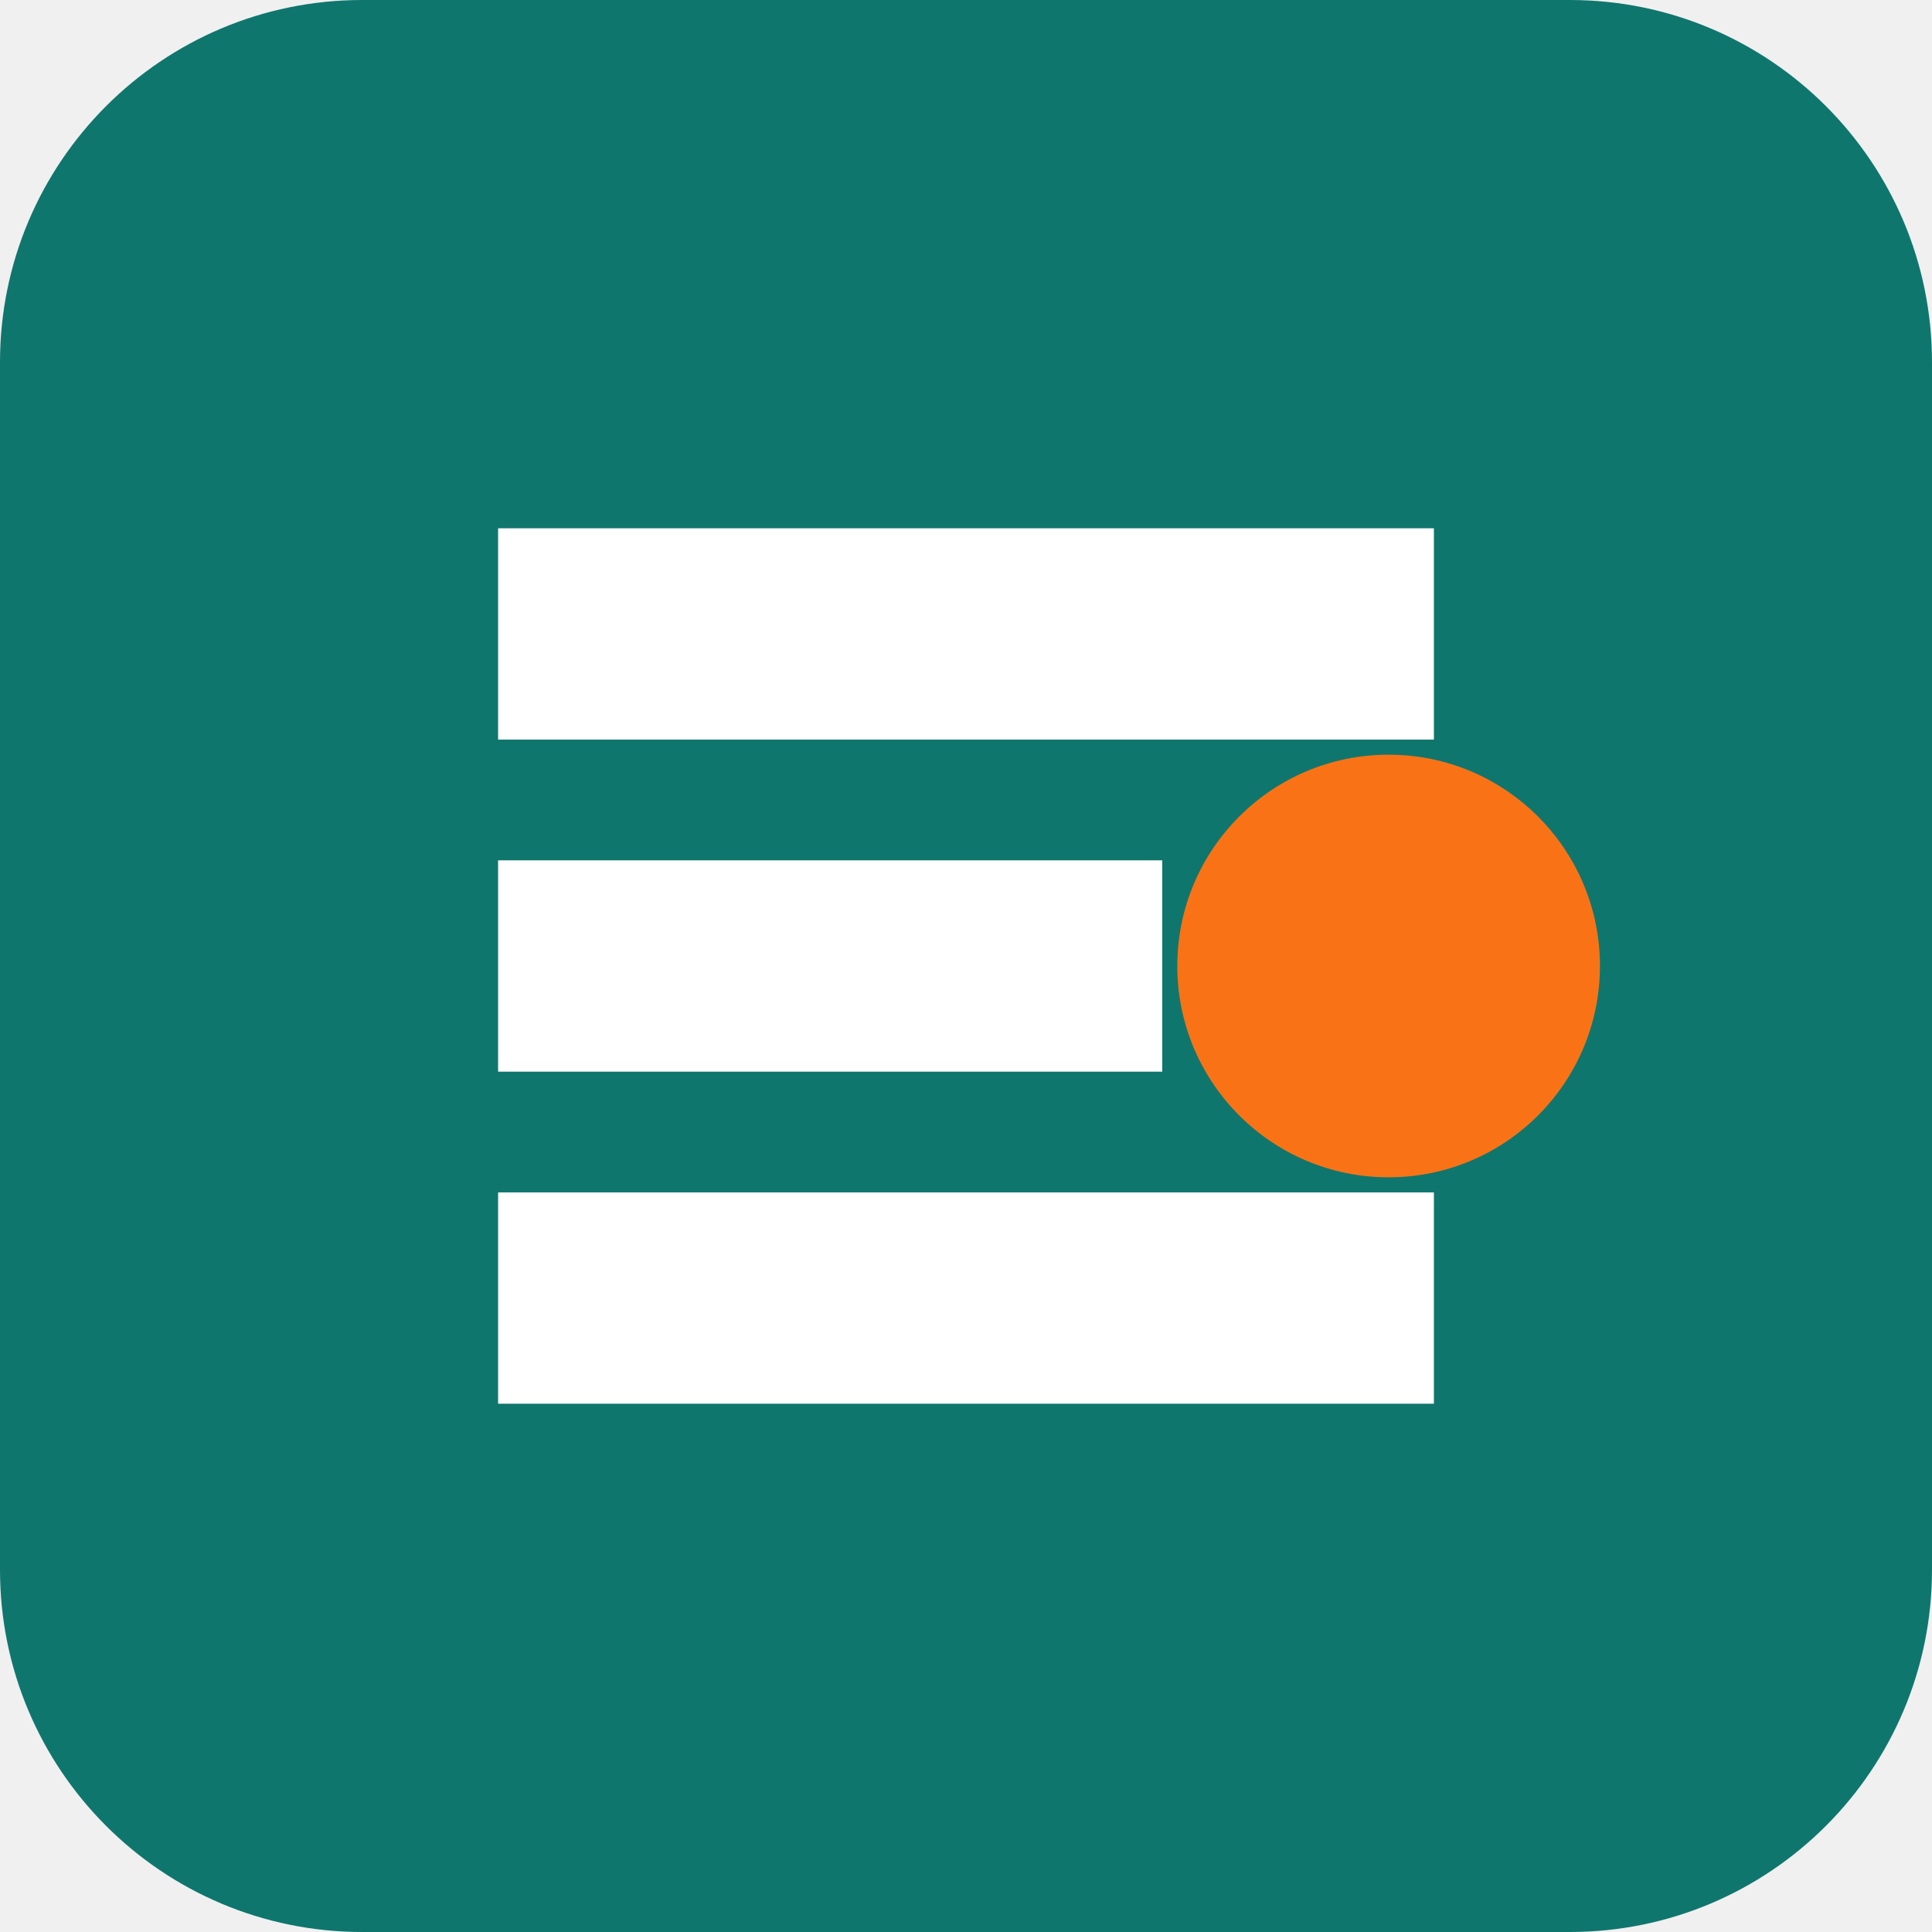
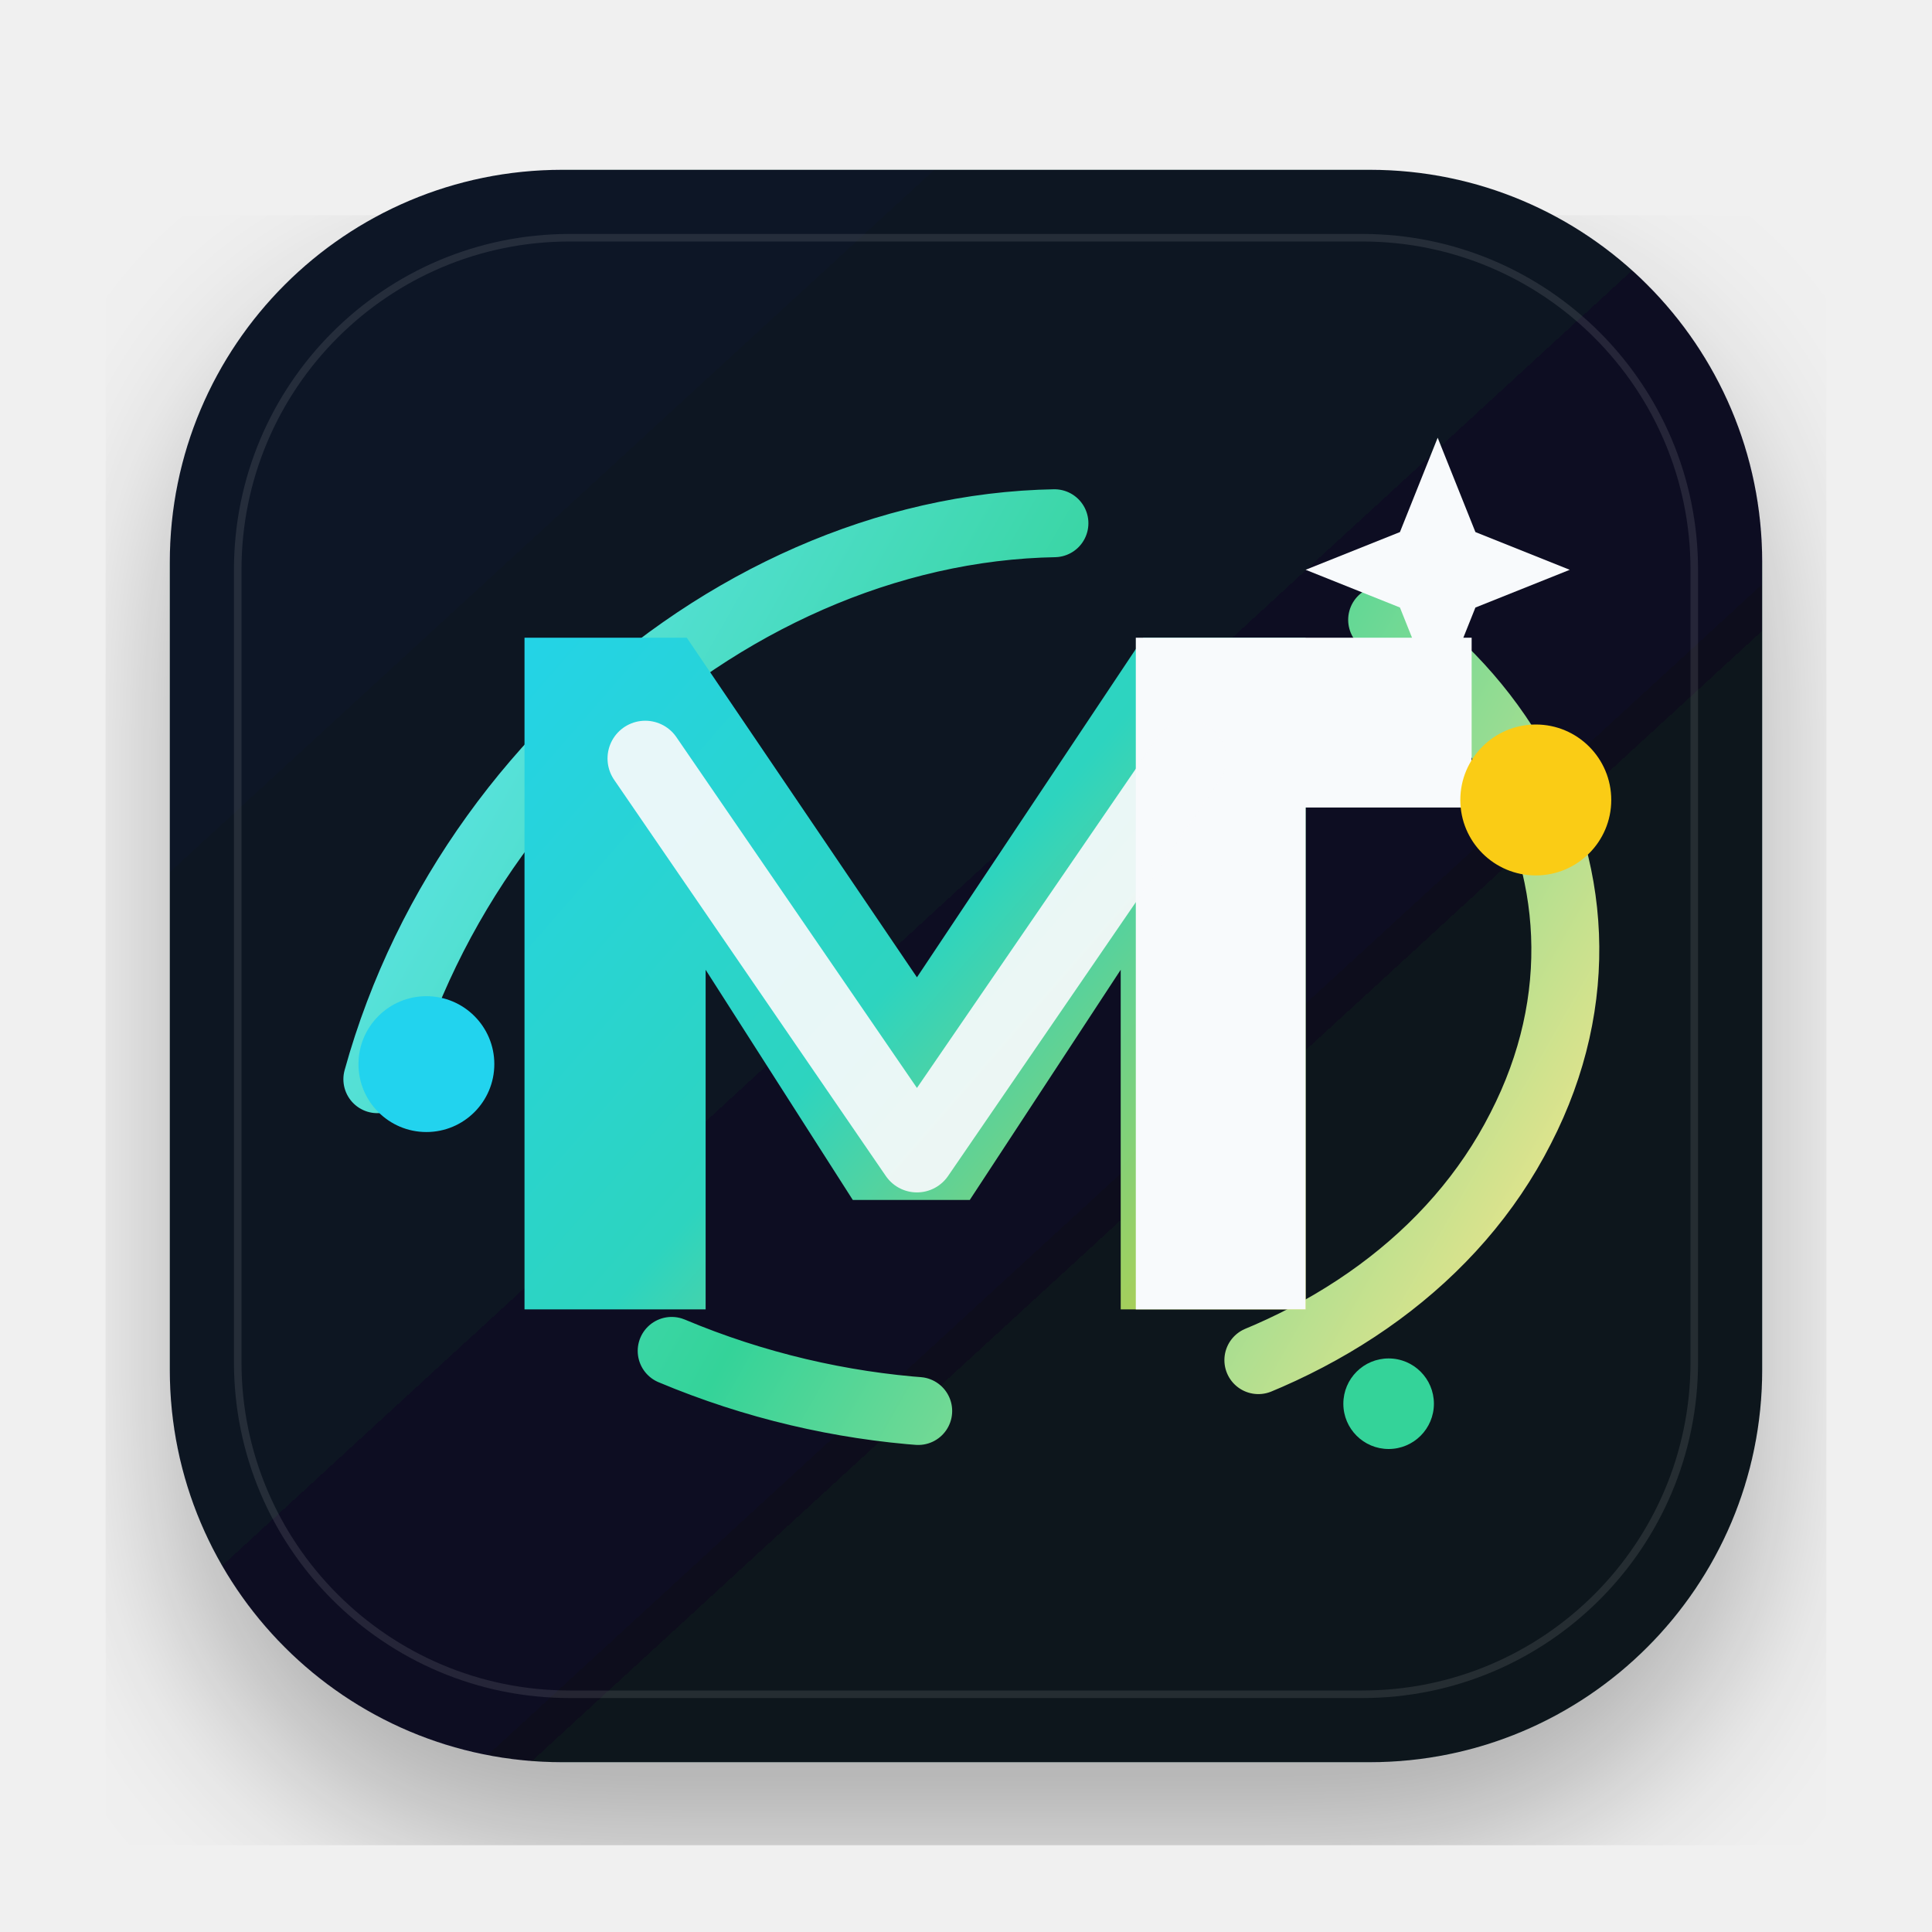
- <svg xmlns="http://www.w3.org/2000/svg" viewBox="0 0 128 128">
-   <rect width="128" height="128" rx="24" fill="#0f766e" />
-   <path d="M33 35h62v14H33zM33 57h44v14H33zM33 79h62v14H33z" fill="#fff" />
-   <circle cx="92" cy="64" r="14" fill="#f97316" />
+ <svg xmlns="http://www.w3.org/2000/svg" width="512" height="512" viewBox="0 0 512 512" fill="none">
+   <defs>
+     <linearGradient id="bg" x1="70" y1="54" x2="454" y2="472" gradientUnits="userSpaceOnUse">
+       <stop stop-color="#111827" />
+       <stop offset="0.56" stop-color="#0B1020" />
+       <stop offset="1" stop-color="#061B1B" />
+     </linearGradient>
+     <linearGradient id="mark" x1="128" y1="145" x2="381" y2="365" gradientUnits="userSpaceOnUse">
+       <stop stop-color="#22D3EE" />
+       <stop offset="0.47" stop-color="#2DD4BF" />
+       <stop offset="1" stop-color="#FACC15" />
+     </linearGradient>
+     <linearGradient id="orbit" x1="86" y1="155" x2="423" y2="347" gradientUnits="userSpaceOnUse">
+       <stop stop-color="#67E8F9" />
+       <stop offset="0.5" stop-color="#34D399" />
+       <stop offset="1" stop-color="#FDE68A" />
+     </linearGradient>
+     <filter id="shadow" x="28" y="33" width="456" height="456" filterUnits="userSpaceOnUse" color-interpolation-filters="sRGB">
+       <feDropShadow dx="0" dy="24" stdDeviation="22" flood-color="#000000" flood-opacity="0.28" />
+     </filter>
+   </defs>
+   <rect x="45" y="45" width="422" height="422" rx="104" fill="url(#bg)" filter="url(#shadow)" />
+   <rect x="63" y="63" width="386" height="386" rx="88" stroke="#FFFFFF" stroke-opacity="0.1" stroke-width="2" />
+   <path d="M100 286C126 192 220 125 309 141C392 156 438 231 403 299C368 368 266 395 178 358" stroke="url(#orbit)" stroke-width="18" stroke-linecap="round" stroke-dasharray="248 92" />
+   <path d="M139 347V169H182L243 259L303 169H346V347H297V257L257 318H226L187 257V347H139Z" fill="url(#mark)" />
+   <path d="M301 169H390V214H346V347H301V169Z" fill="#F8FAFC" />
+   <path d="M171 201L243 306L315 201" stroke="#F8FAFC" stroke-opacity="0.92" stroke-width="20" stroke-linecap="round" stroke-linejoin="round" />
+   <circle cx="113" cy="282" r="18" fill="#22D3EE" />
+   <circle cx="407" cy="212" r="20" fill="#FACC15" />
+   <circle cx="368" cy="372" r="12" fill="#34D399" />
+   <path d="M381 116L391 141L416 151L391 161L381 186L371 161L346 151L371 141L381 116Z" fill="#F8FAFC" />
</svg>
